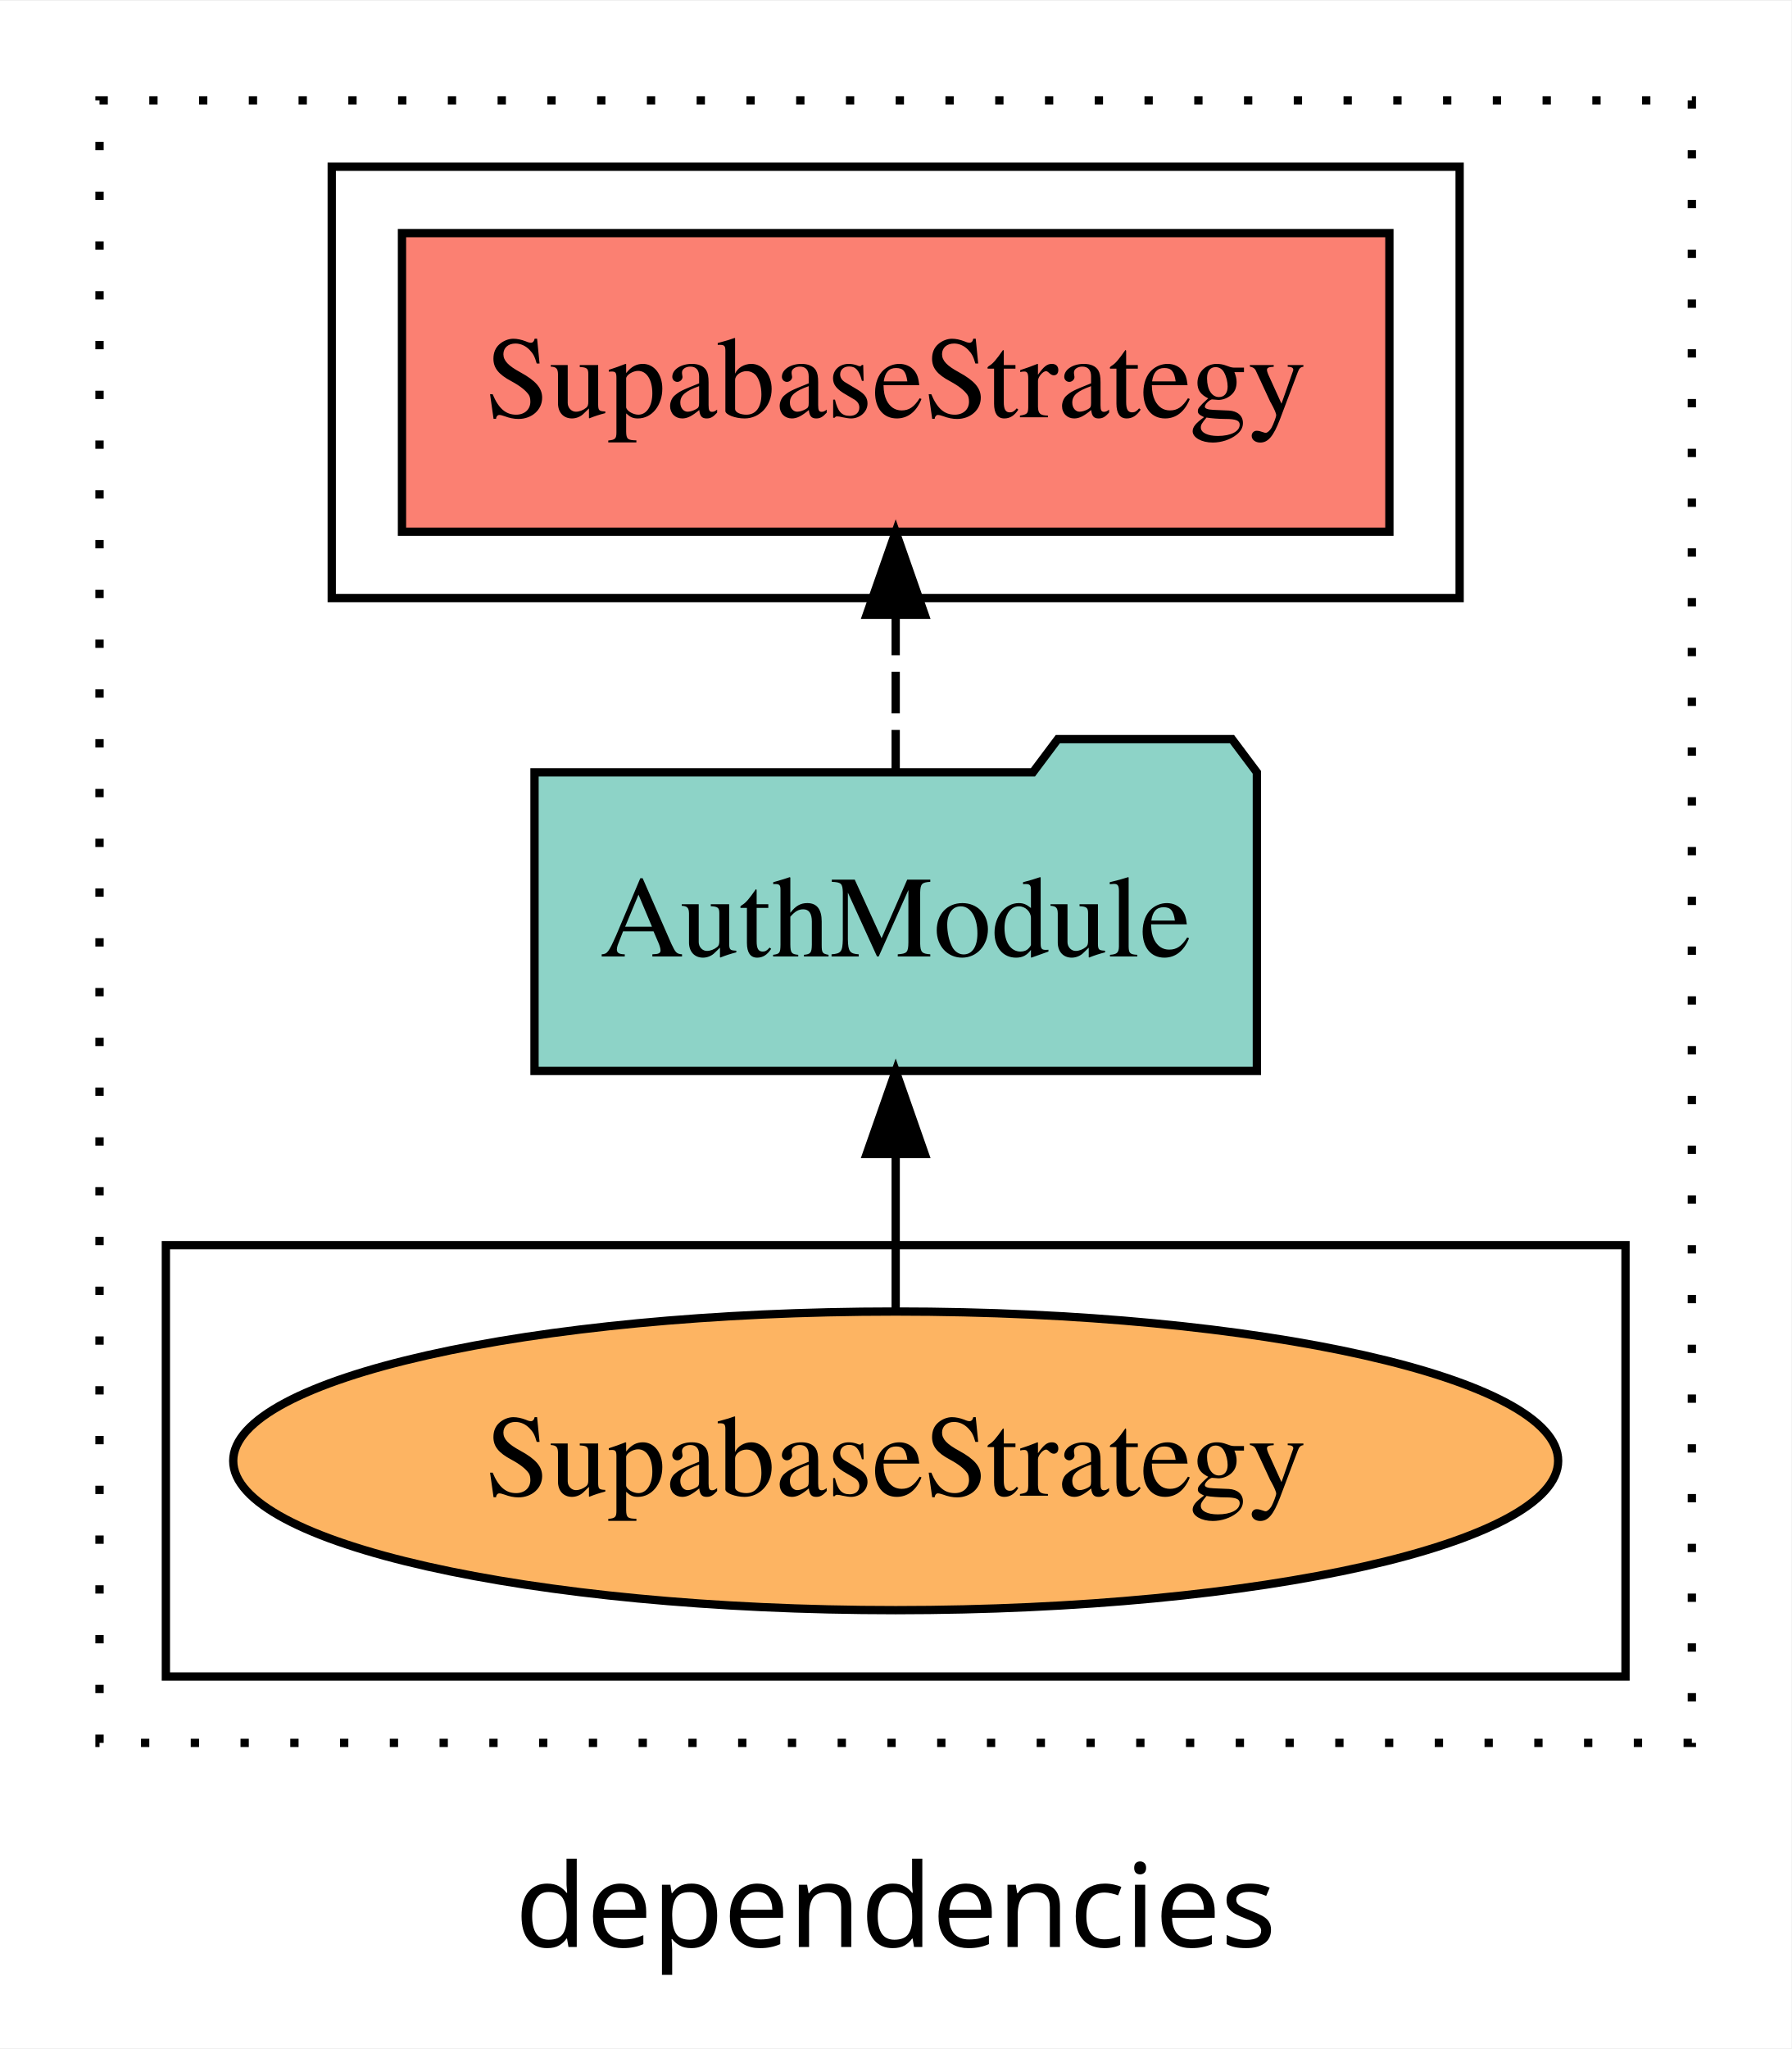
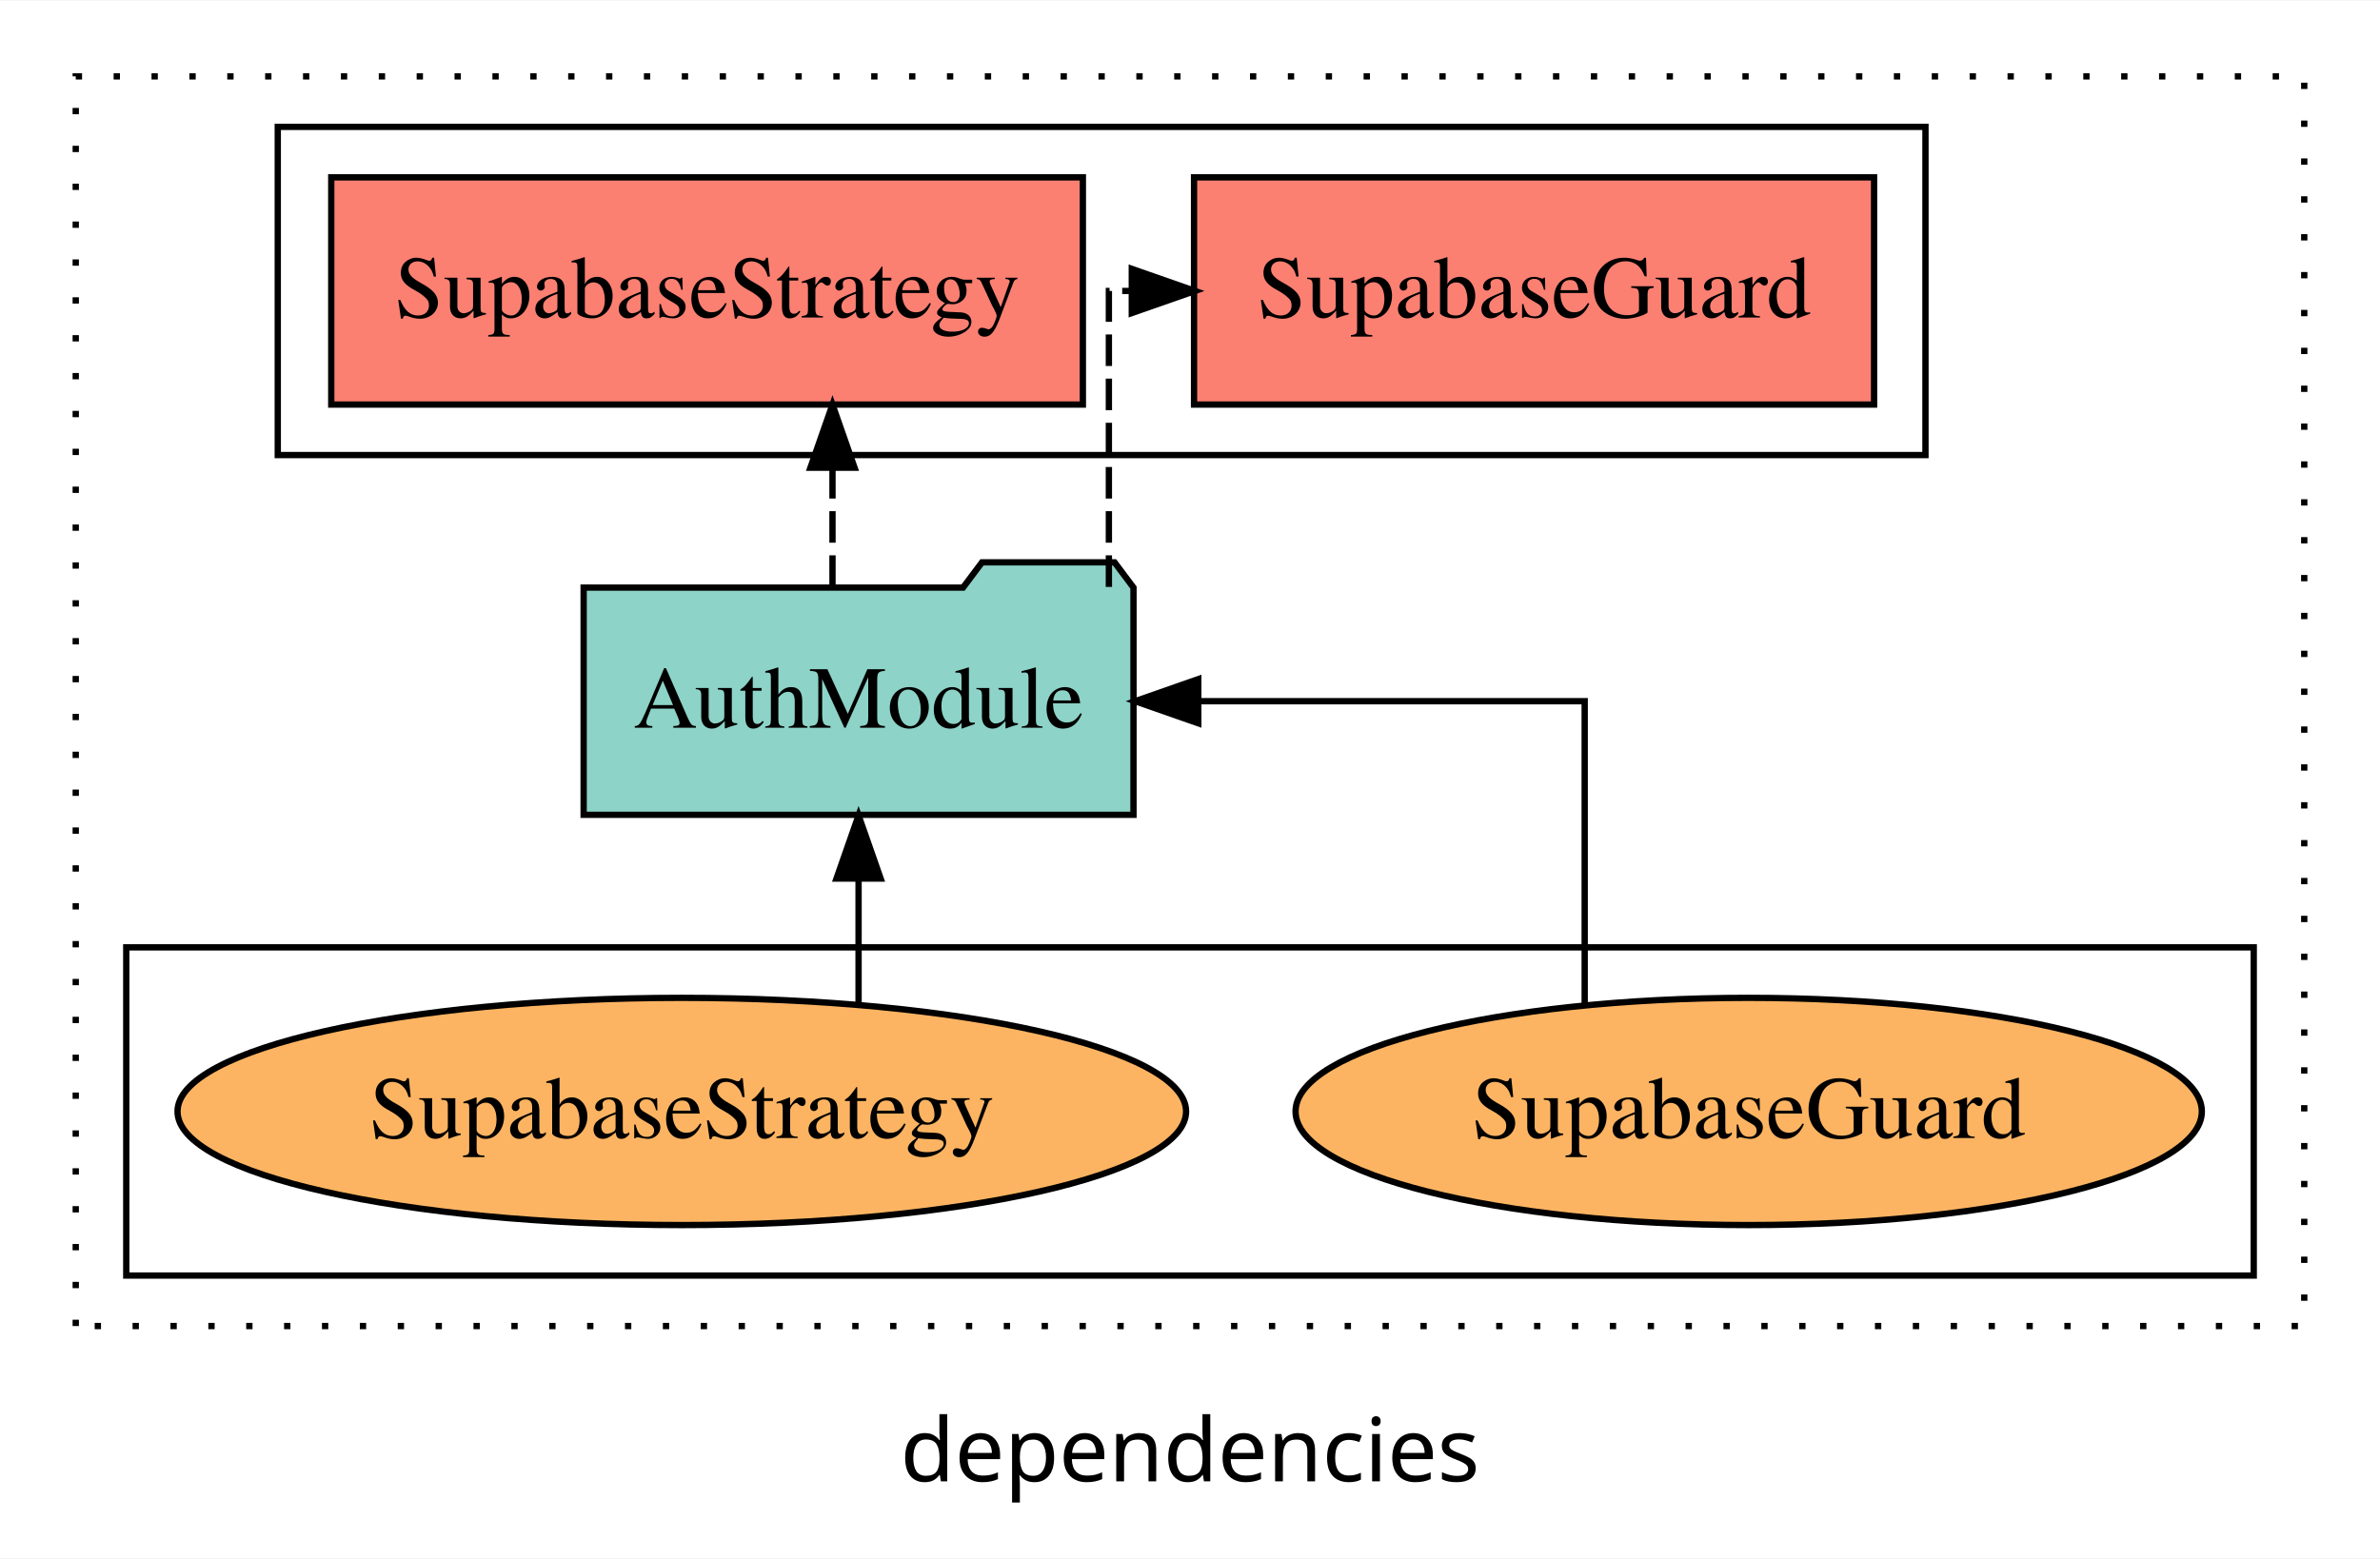
- <svg xmlns="http://www.w3.org/2000/svg" width="216pt" height="247pt" viewBox="0.00 0.00 216.00 246.80">
+ <svg xmlns="http://www.w3.org/2000/svg" width="377pt" height="247pt" viewBox="0.00 0.00 377.00 246.80">
  <g id="graph0" class="graph" transform="scale(1 1) rotate(0) translate(4 242.8)">
-     <polygon fill="white" stroke="transparent" points="-4,4 -4,-242.8 212,-242.8 212,4 -4,4" />
-     <text text-anchor="middle" x="104" y="-8.2" font-family="sans-serif" font-size="14.00">dependencies</text>
+     <polygon fill="white" stroke="transparent" points="-4,4 -4,-242.8 373,-242.8 373,4 -4,4" />
+     <text text-anchor="middle" x="184.5" y="-8.2" font-family="sans-serif" font-size="14.00">dependencies</text>
    <g id="clust1" class="cluster">
-       <polygon fill="none" stroke="black" stroke-dasharray="1,5" points="8,-32.8 8,-230.8 200,-230.8 200,-32.8 8,-32.8" />
+       <polygon fill="none" stroke="black" stroke-dasharray="1,5" points="8,-32.8 8,-230.8 361,-230.8 361,-32.8 8,-32.8" />
+     </g>
+     <g id="clust4" class="cluster">
+       <polygon fill="none" stroke="black" points="40,-170.8 40,-222.8 301,-222.8 301,-170.8 40,-170.8" />
    </g>
    <g id="clust6" class="cluster">
-       <polygon fill="none" stroke="black" points="16,-40.8 16,-92.8 192,-92.8 192,-40.8 16,-40.8" />
-     </g>
-     <g id="clust4" class="cluster">
-       <polygon fill="none" stroke="black" points="36,-170.8 36,-222.8 172,-222.8 172,-170.8 36,-170.8" />
+       <polygon fill="none" stroke="black" points="16,-40.8 16,-92.8 353,-92.8 353,-40.8 16,-40.8" />
    </g>
    <g id="node1" class="node">
-       <polygon fill="#fb8072" stroke="black" points="163.53,-214.8 44.47,-214.8 44.47,-178.8 163.53,-178.8 163.53,-214.8" />
-       <text text-anchor="middle" x="104" y="-192.6" font-family="Times,serif" font-size="14.00">SupabaseStrategy </text>
+       <polygon fill="#fb8072" stroke="black" points="292.86,-214.8 185.14,-214.8 185.14,-178.8 292.86,-178.8 292.86,-214.8" />
+       <text text-anchor="middle" x="239" y="-192.6" font-family="Times,serif" font-size="14.00">SupabaseGuard </text>
    </g>
    <g id="node2" class="node">
-       <polygon fill="#8dd3c7" stroke="black" points="147.55,-149.8 144.55,-153.8 123.55,-153.8 120.55,-149.8 60.45,-149.8 60.45,-113.8 147.55,-113.8 147.55,-149.8" />
-       <text text-anchor="middle" x="104" y="-127.6" font-family="Times,serif" font-size="14.00">AuthModule</text>
+       <polygon fill="#fb8072" stroke="black" points="167.53,-214.8 48.47,-214.8 48.47,-178.8 167.53,-178.8 167.53,-214.8" />
+       <text text-anchor="middle" x="108" y="-192.6" font-family="Times,serif" font-size="14.00">SupabaseStrategy </text>
+     </g>
+     <g id="node3" class="node">
+       <polygon fill="#8dd3c7" stroke="black" points="175.55,-149.8 172.55,-153.8 151.55,-153.8 148.55,-149.8 88.45,-149.8 88.45,-113.8 175.55,-113.8 175.55,-149.8" />
+       <text text-anchor="middle" x="132" y="-127.6" font-family="Times,serif" font-size="14.00">AuthModule</text>
    </g>
    <g id="edge1" class="edge">
-       <path fill="none" stroke="black" stroke-dasharray="5,2" d="M104,-149.91C104,-149.91 104,-168.79 104,-168.79" />
-       <polygon fill="black" stroke="black" points="100.5,-168.79 104,-178.79 107.5,-168.79 100.5,-168.79" />
+       <path fill="none" stroke="black" stroke-dasharray="5,2" d="M171.65,-149.91C171.65,-169.14 171.65,-196.8 171.65,-196.8 171.65,-196.8 175.28,-196.8 175.28,-196.8" />
+       <polygon fill="black" stroke="black" points="175.28,-200.3 185.28,-196.8 175.28,-193.3 175.28,-200.3" />
    </g>
-     <g id="node3" class="node">
+     <g id="edge2" class="edge">
+       <path fill="none" stroke="black" stroke-dasharray="5,2" d="M127.87,-149.91C127.87,-149.91 127.87,-168.79 127.87,-168.79" />
+       <polygon fill="black" stroke="black" points="124.37,-168.79 127.87,-178.79 131.37,-168.79 124.37,-168.79" />
+     </g>
+     <g id="node4" class="node">
+       <ellipse fill="#fdb462" stroke="black" cx="273" cy="-66.8" rx="71.78" ry="18" />
+       <text text-anchor="middle" x="273" y="-62.6" font-family="Times,serif" font-size="14.00">SupabaseGuard</text>
+     </g>
+     <g id="edge3" class="edge">
+       <path fill="none" stroke="black" d="M247.02,-83.88C247.02,-103.14 247.02,-131.8 247.02,-131.8 247.02,-131.8 185.81,-131.8 185.81,-131.8" />
+       <polygon fill="black" stroke="black" points="185.81,-128.3 175.81,-131.8 185.81,-135.3 185.81,-128.3" />
+     </g>
+     <g id="node5" class="node">
      <ellipse fill="#fdb462" stroke="black" cx="104" cy="-66.8" rx="79.88" ry="18" />
      <text text-anchor="middle" x="104" y="-62.6" font-family="Times,serif" font-size="14.00">SupabaseStrategy</text>
    </g>
-     <g id="edge2" class="edge">
-       <path fill="none" stroke="black" d="M104,-84.91C104,-84.91 104,-103.79 104,-103.79" />
-       <polygon fill="black" stroke="black" points="100.5,-103.79 104,-113.79 107.5,-103.79 100.5,-103.79" />
+     <g id="edge4" class="edge">
+       <path fill="none" stroke="black" d="M132,-83.88C132,-83.88 132,-103.7 132,-103.7" />
+       <polygon fill="black" stroke="black" points="128.5,-103.7 132,-113.7 135.5,-103.7 128.5,-103.7" />
    </g>
  </g>
</svg>
